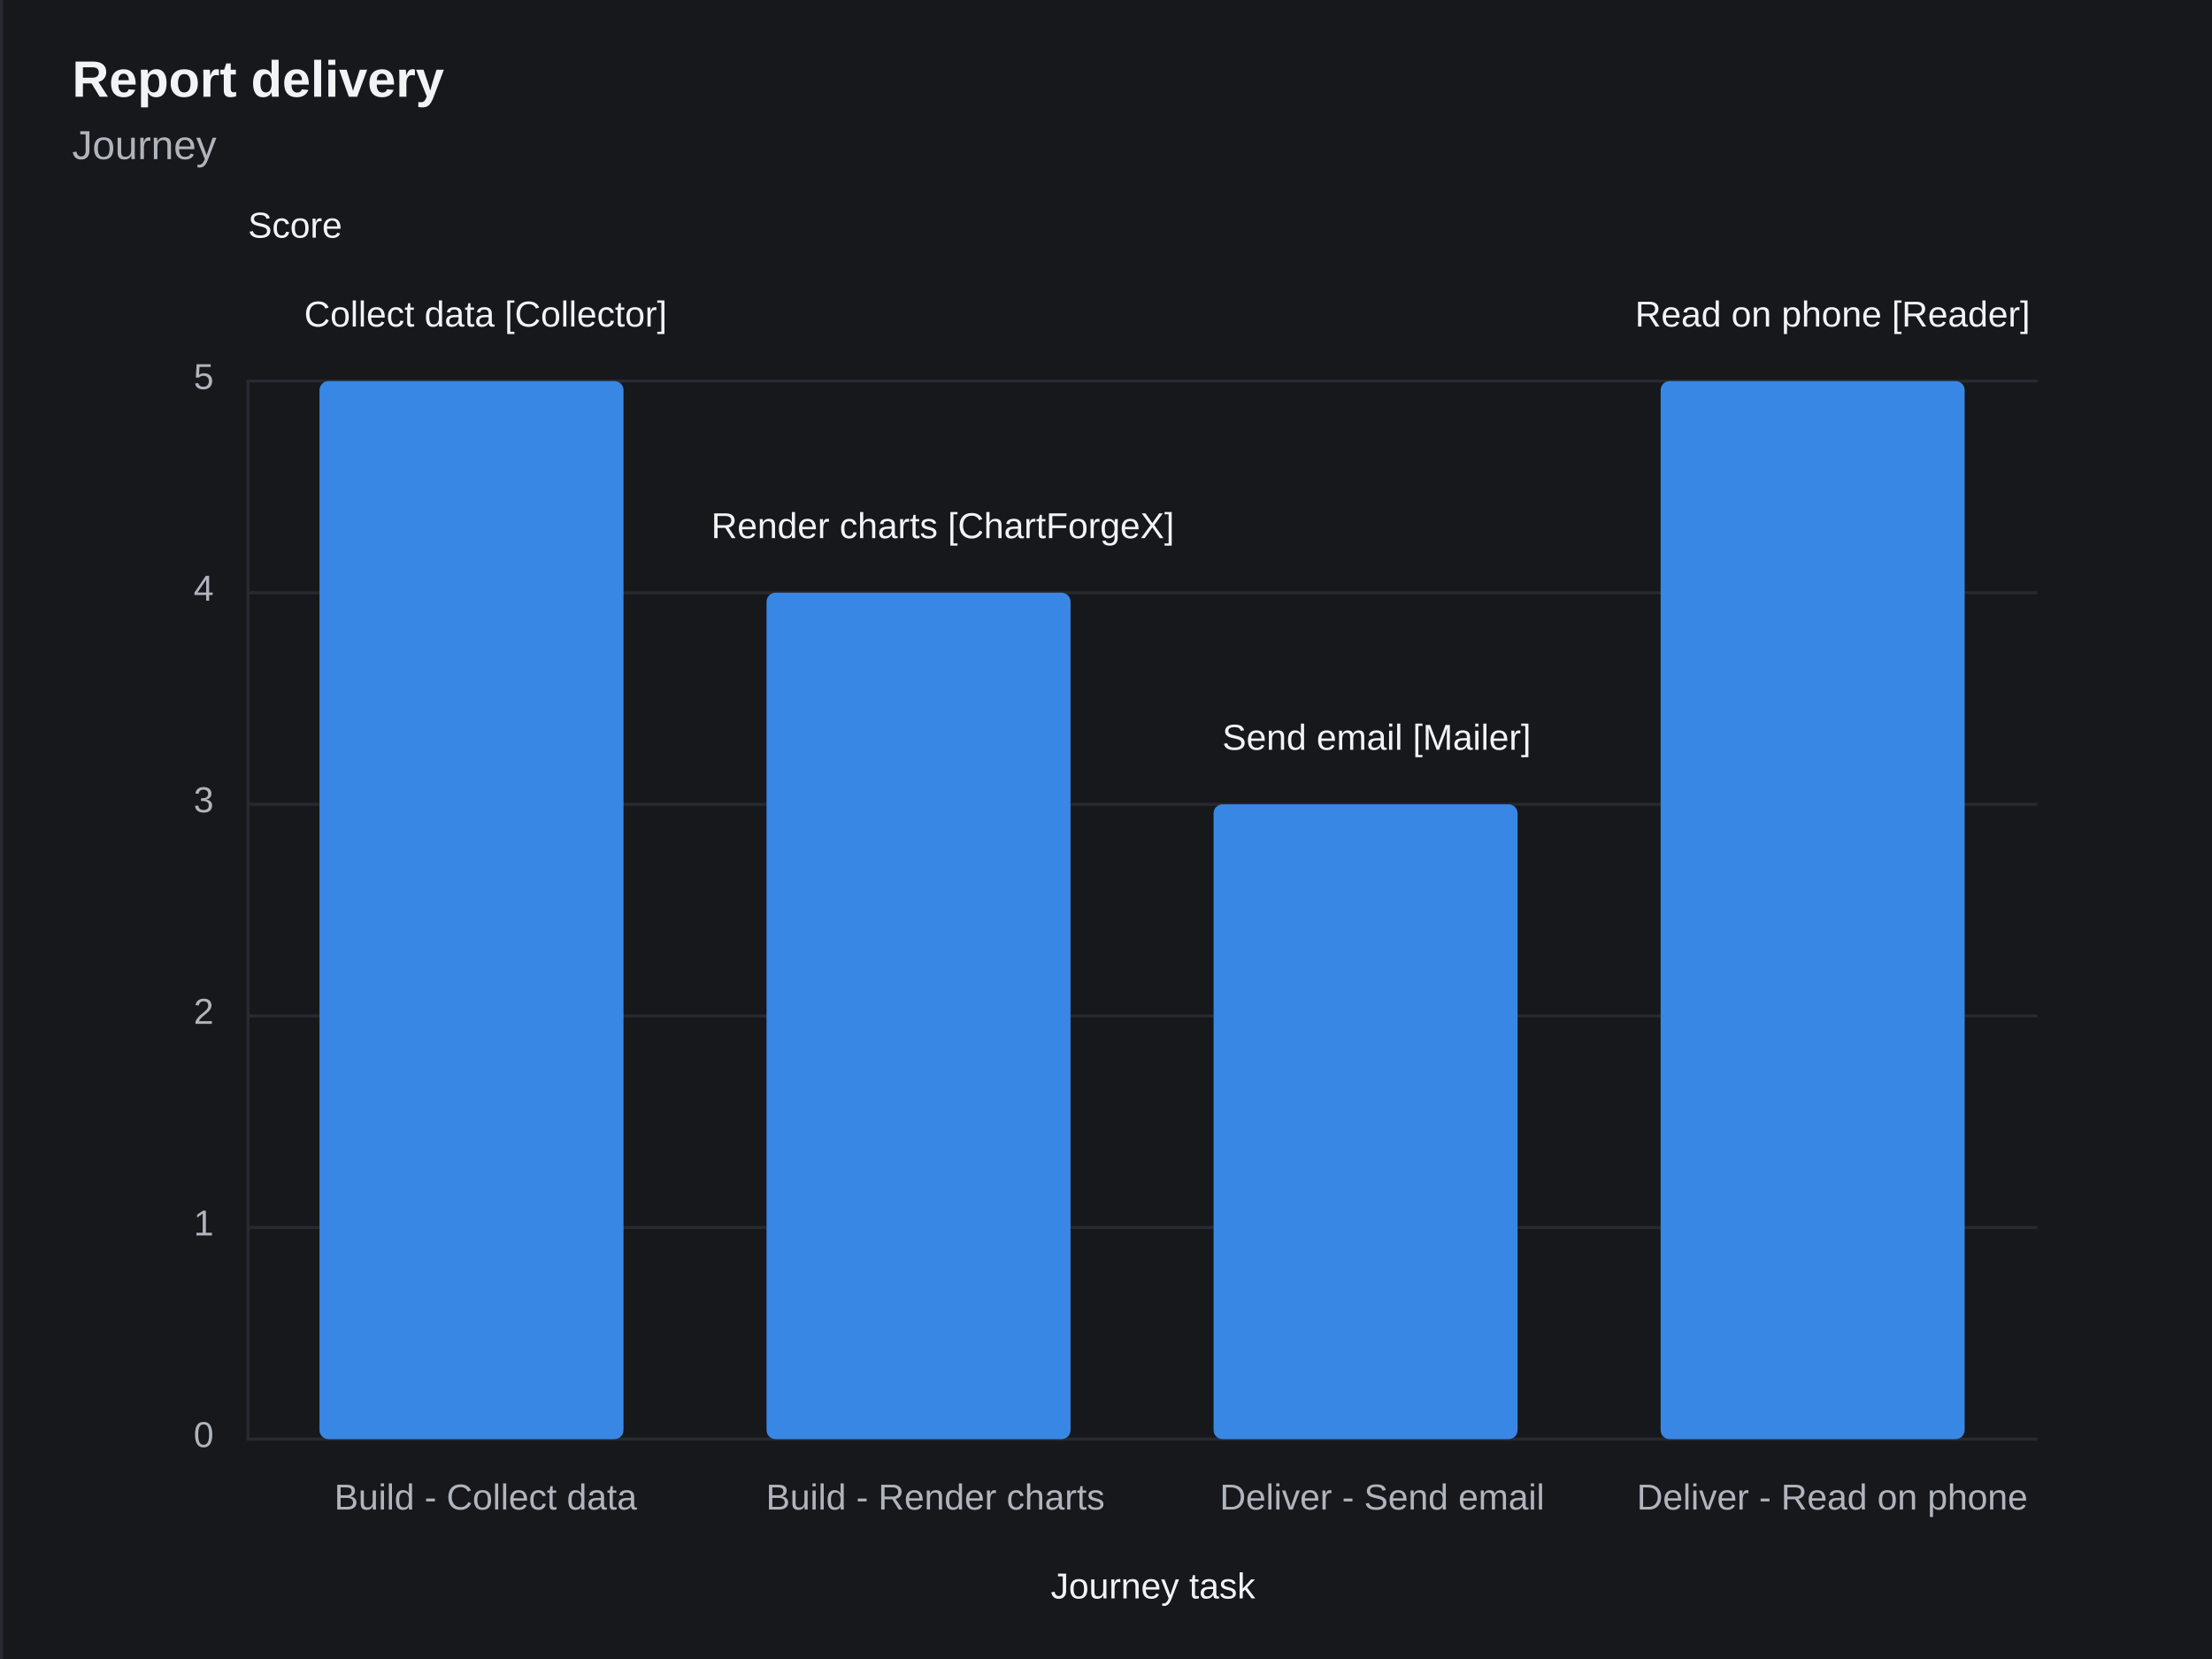
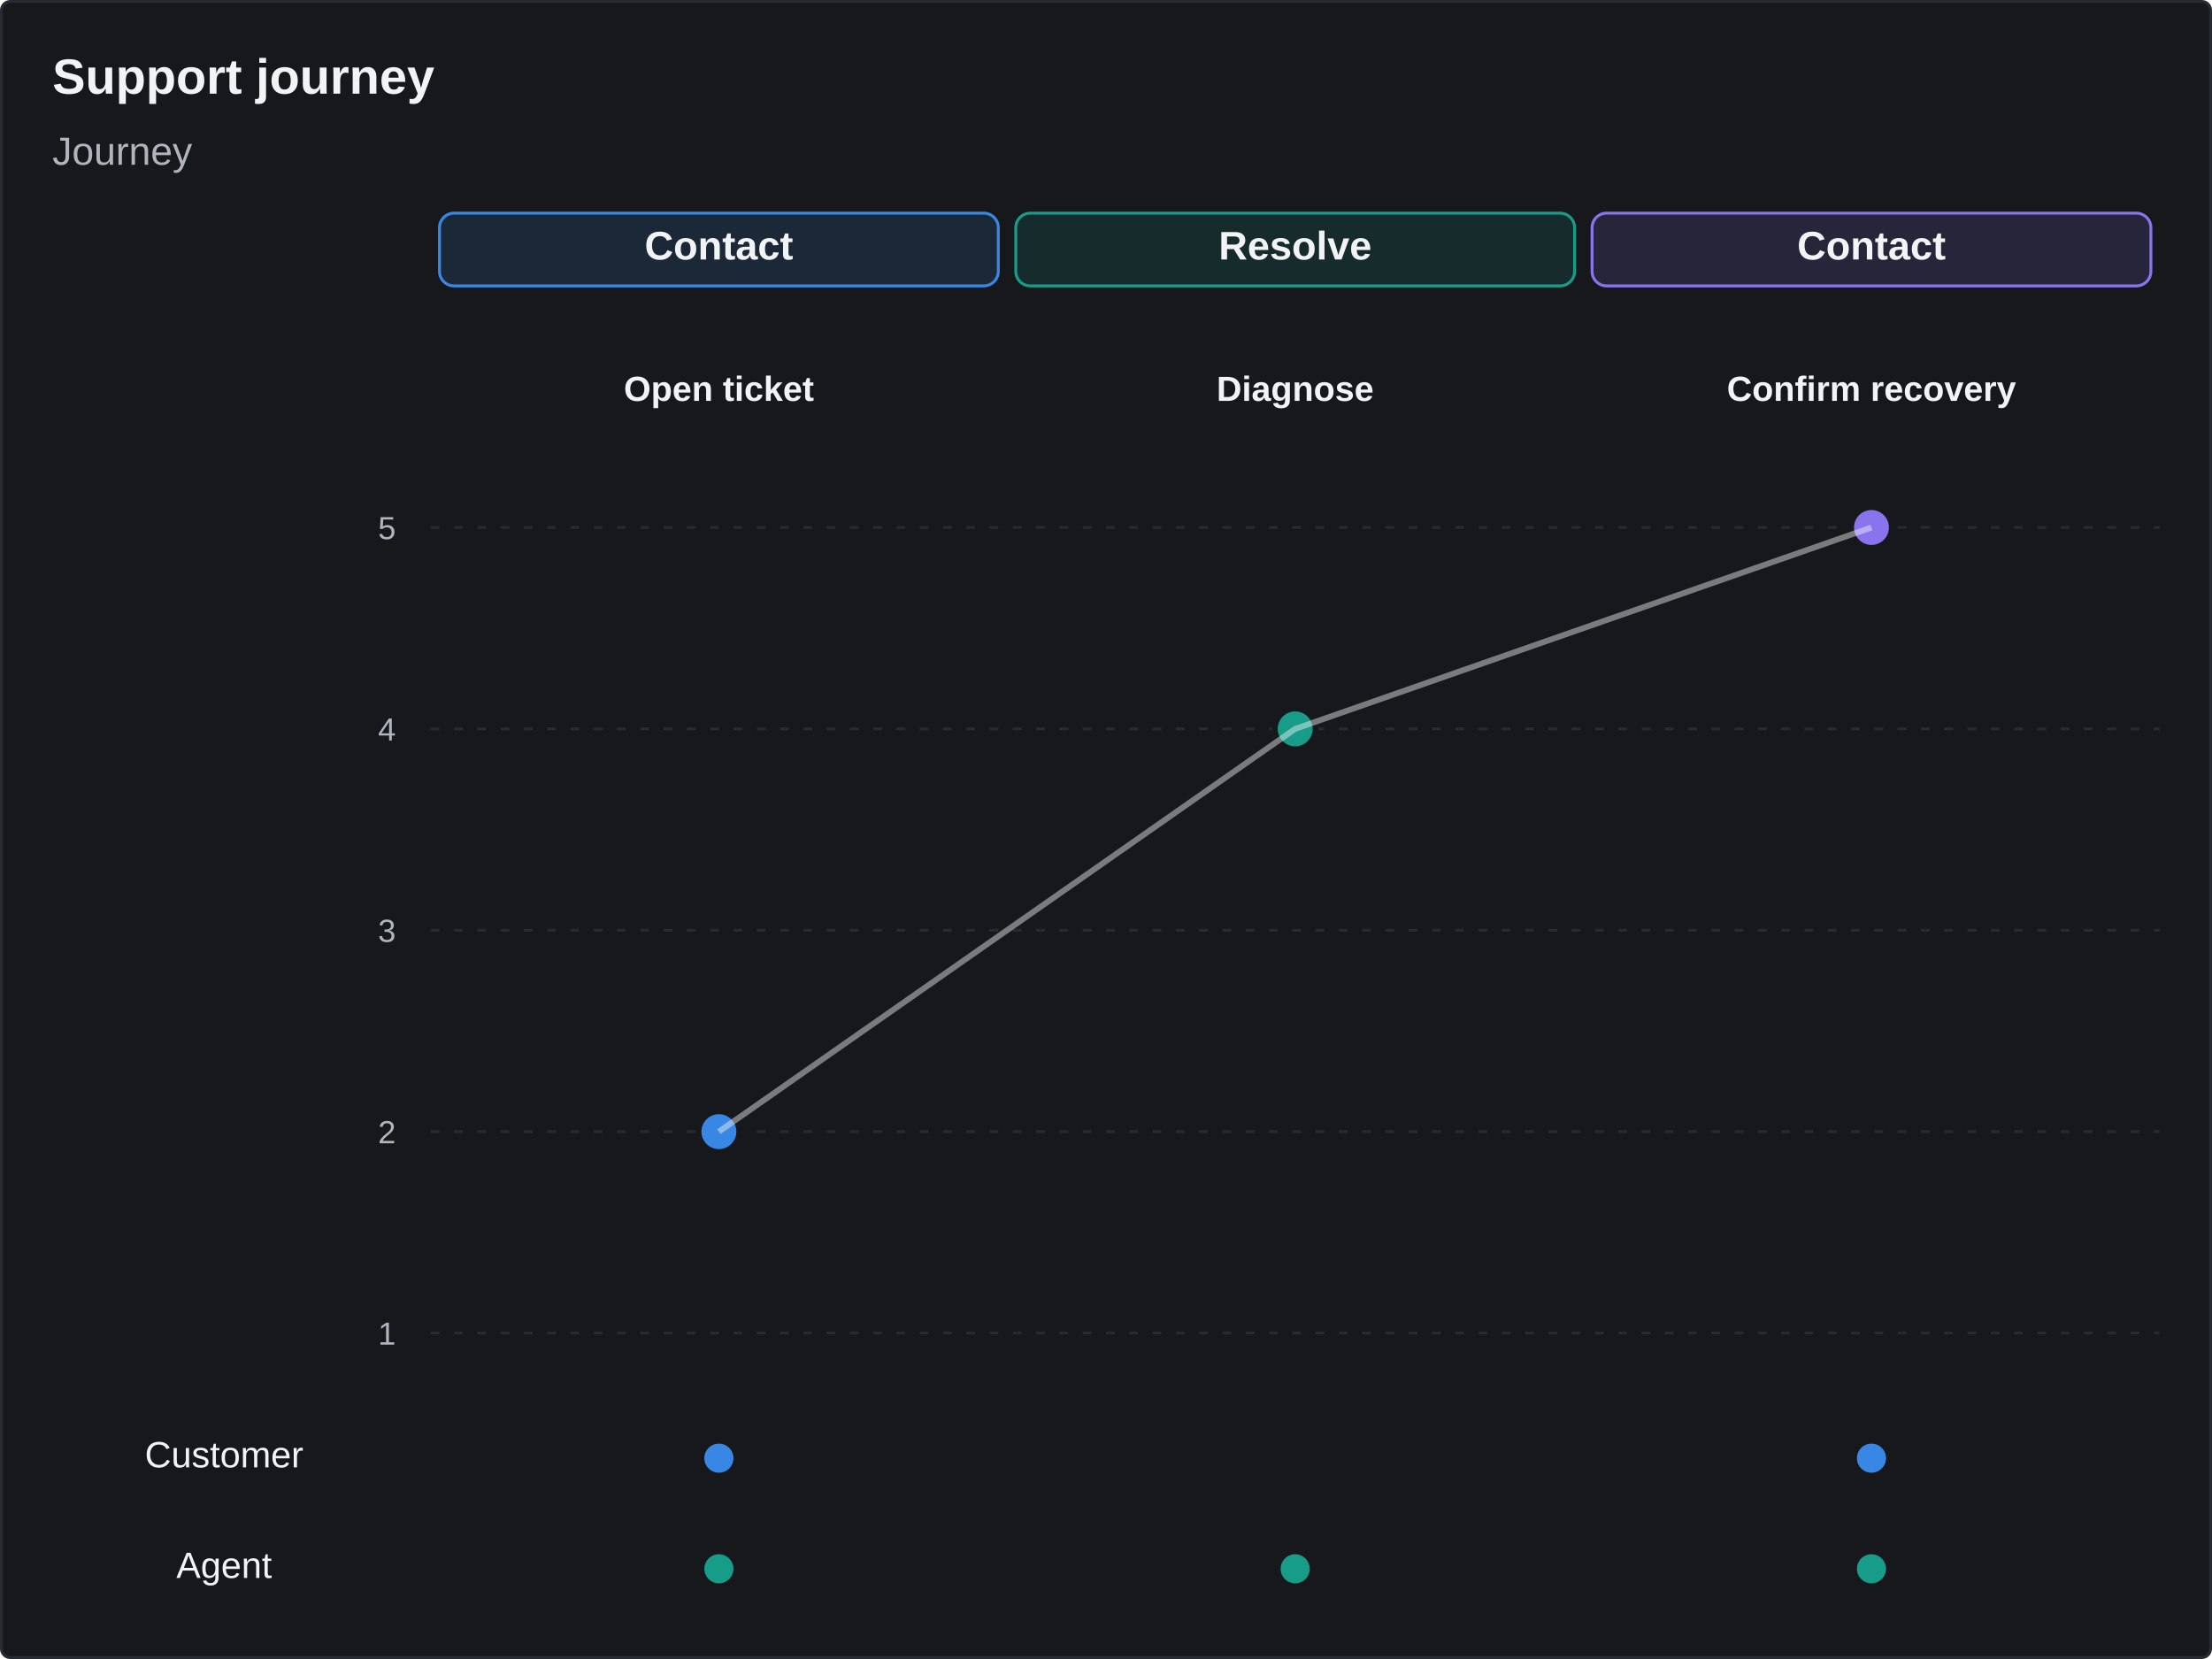
- <svg xmlns="http://www.w3.org/2000/svg" width="736" height="552" viewBox="0 8 736 552" stroke-linecap="round" stroke-linejoin="round" role="img" aria-label="Report delivery" aria-labelledby="cfx-mm-journey-d-title" aria-describedby="cfx-mm-journey-d-description">
+ <svg xmlns="http://www.w3.org/2000/svg" id="cfx-visual-89ea2058" width="760" height="570" viewBox="0 0 760 570" role="img" aria-labelledby="cfx-visual-89ea2058-title cfx-visual-89ea2058-desc" preserveAspectRatio="xMidYMid meet" shape-rendering="geometricPrecision" text-rendering="geometricPrecision" data-cfx-look="graphite" style="max-width:100%;height:auto;display:block" data-cfx-label-layout="measured" data-cfx-label-count="15" data-cfx-label-dropped="0">
  <defs>
-     <clipPath id="cfx-mm-journey-d-clip-1" clipPathUnits="userSpaceOnUse">
-       <rect x="24" y="24" width="712" height="522" />
-     </clipPath>
-     <clipPath id="cfx-mm-journey-d-clip-9" clipPathUnits="userSpaceOnUse">
-       <rect x="24" y="75.65" width="712" height="470.35" />
-     </clipPath>
-     <clipPath id="cfx-mm-journey-d-clip-31" clipPathUnits="userSpaceOnUse">
-       <rect x="82.509" y="134.806" width="594.982" height="352.038" />
+     <style>#cfx-visual-89ea2058 .cfx-guide-stroke,#cfx-visual-89ea2058 .cfx-premium-stroke{vector-effect:non-scaling-stroke;shape-rendering:geometricPrecision}#cfx-visual-89ea2058 text{text-rendering:geometricPrecision;-webkit-font-smoothing:antialiased}</style>
+     <clipPath id="cfx-visual-89ea2058-visualCardClip">
+       <rect x="0" y="0" width="760" height="570" rx="3" />
    </clipPath>
  </defs>
-   <rect x="0.5" y="0.5" width="759" height="569" rx="3" data-cfx-role="frame-card" fill="#16181C" stroke="#272A30" stroke-width="1" />
-   <g clip-path="url(#cfx-mm-journey-d-clip-1)">
-     <g data-cfx-role="frame-heading-source" data-cfx-authored-font-request="Calibri, Carlito, Segoe UI, Arial, system-ui, sans-serif|700|normal|17|">
-       <g data-cfx-role="frame-heading">
-         <text x="24" y="40.187" font-family="Calibri, Carlito, Segoe UI, Arial, system-ui, sans-serif" font-size="17" font-weight="700" font-style="normal" fill="#F2F3F5" xml:space="preserve" style="white-space:pre;font-language-override:normal;font-palette:normal">Report delivery</text>
-       </g>
+   <rect data-cfx-role="visual-card" class="cfx-guide-stroke" x="0.5" y="0.5" width="759" height="569" rx="3" fill="#16181C" stroke="#272A30" />
+   <text data-cfx-role="visual-title" x="18" y="32.187" fill="#F2F3F5" font-family="Calibri, Carlito, Segoe UI, Arial, system-ui, sans-serif" font-size="17" font-weight="700" data-cfx-label-original="Support journey" data-cfx-label-status="placed" data-cfx-label-x="18" data-cfx-label-y="16" data-cfx-label-width="114.542" data-cfx-label-height="20.752">Support journey</text>
+   <text data-cfx-role="visual-subtitle" x="18" y="56.606" fill="#B0B4BC" font-family="Calibri, Carlito, Segoe UI, Arial, system-ui, sans-serif" font-size="13.5" data-cfx-label-original="Journey" data-cfx-label-status="placed" data-cfx-label-x="18" data-cfx-label-y="43.752" data-cfx-label-width="43.058" data-cfx-label-height="16.479">Journey</text>
+   <line x1="148" x2="742" y1="458" y2="458" stroke="#272A30" stroke-dasharray="3 5" />
+   <text data-cfx-role="journey-score-tick" x="136" y="462" text-anchor="end" fill="#B0B4BC" font-family="Calibri, Carlito, Segoe UI, Arial, system-ui, sans-serif" font-size="11" font-weight="400" data-cfx-label-original="1" data-cfx-label-status="placed" data-cfx-label-x="130.425" data-cfx-label-y="451.526" data-cfx-label-width="5.575" data-cfx-label-height="13.428">1</text>
+   <line x1="148" x2="742" y1="388.808" y2="388.808" stroke="#272A30" stroke-dasharray="3 5" />
+   <text data-cfx-role="journey-score-tick" x="136" y="392.808" text-anchor="end" fill="#B0B4BC" font-family="Calibri, Carlito, Segoe UI, Arial, system-ui, sans-serif" font-size="11" font-weight="400" data-cfx-label-original="2" data-cfx-label-status="placed" data-cfx-label-x="130.425" data-cfx-label-y="382.334" data-cfx-label-width="5.575" data-cfx-label-height="13.428">2</text>
+   <line x1="148" x2="742" y1="319.616" y2="319.616" stroke="#272A30" stroke-dasharray="3 5" />
+   <text data-cfx-role="journey-score-tick" x="136" y="323.616" text-anchor="end" fill="#B0B4BC" font-family="Calibri, Carlito, Segoe UI, Arial, system-ui, sans-serif" font-size="11" font-weight="400" data-cfx-label-original="3" data-cfx-label-status="placed" data-cfx-label-x="130.425" data-cfx-label-y="313.142" data-cfx-label-width="5.575" data-cfx-label-height="13.428">3</text>
+   <line x1="148" x2="742" y1="250.424" y2="250.424" stroke="#272A30" stroke-dasharray="3 5" />
+   <text data-cfx-role="journey-score-tick" x="136" y="254.424" text-anchor="end" fill="#B0B4BC" font-family="Calibri, Carlito, Segoe UI, Arial, system-ui, sans-serif" font-size="11" font-weight="400" data-cfx-label-original="4" data-cfx-label-status="placed" data-cfx-label-x="130.425" data-cfx-label-y="243.95" data-cfx-label-width="5.575" data-cfx-label-height="13.428">4</text>
+   <line x1="148" x2="742" y1="181.231" y2="181.231" stroke="#272A30" stroke-dasharray="3 5" />
+   <text data-cfx-role="journey-score-tick" x="136" y="185.231" text-anchor="end" fill="#B0B4BC" font-family="Calibri, Carlito, Segoe UI, Arial, system-ui, sans-serif" font-size="11" font-weight="400" data-cfx-label-original="5" data-cfx-label-status="placed" data-cfx-label-x="130.425" data-cfx-label-y="174.757" data-cfx-label-width="5.575" data-cfx-label-height="13.428">5</text>
+   <g data-cfx-role="journey-task" data-task-id="task-0" data-section-id="section-0" data-score="2">
+     <rect x="151" y="73.231" width="192" height="25" rx="5" fill="rgba(57,135,229,0.141)" stroke="#3987E5" />
+     <g data-cfx-role="journey-section">
+       <text x="247" y="89.163" text-anchor="middle" fill="#F2F3F5" font-family="Calibri, Carlito, Segoe UI, Arial, system-ui, sans-serif" font-size="13.714" font-weight="700" data-cfx-label-original="Contact" data-cfx-label-status="placed" data-cfx-label-x="225.127" data-cfx-label-y="76.105" data-cfx-label-width="43.747" data-cfx-label-height="16.741">Contact</text>
    </g>
-     <g data-cfx-role="frame-heading-source" data-cfx-authored-font-request="Calibri, Carlito, Segoe UI, Arial, system-ui, sans-serif|400|normal|13.5|">
-       <g data-cfx-role="frame-heading">
-         <text x="24" y="60.954" font-family="Calibri, Carlito, Segoe UI, Arial, system-ui, sans-serif" font-size="13.5" font-weight="400" font-style="normal" fill="#B0B4BC" xml:space="preserve" style="white-space:pre;font-language-override:normal;font-palette:normal">Journey</text>
-       </g>
+     <g data-cfx-role="journey-task-label">
+       <text x="247" y="137.734" text-anchor="middle" fill="#F2F3F5" font-family="Calibri, Carlito, Segoe UI, Arial, system-ui, sans-serif" font-size="12" font-weight="600" data-cfx-label-original="Open ticket" data-cfx-label-status="placed" data-cfx-label-x="218.327" data-cfx-label-y="126.308" data-cfx-label-width="57.346" data-cfx-label-height="14.648">Open ticket</text>
    </g>
+     <circle data-cfx-role="journey-score" cx="247" cy="388.808" r="7" fill="#3987E5" stroke="#16181C" stroke-width="2" />
+     <g data-cfx-role="journey-actor-label">
+       <text x="77" y="504.146" text-anchor="middle" fill="#F2F3F5" font-family="Calibri, Carlito, Segoe UI, Arial, system-ui, sans-serif" font-size="12.571" font-weight="500" data-cfx-label-original="Customer" data-cfx-label-status="placed" data-cfx-label-x="52.26" data-cfx-label-y="492.177" data-cfx-label-width="49.48" data-cfx-label-height="15.345">Customer</text>
+     </g>
+     <circle data-cfx-role="journey-actor-membership" data-actor="Customer" cx="247" cy="501" r="5" fill="#3987E5" />
+     <g data-cfx-role="journey-actor-label">
+       <text x="77" y="542.146" text-anchor="middle" fill="#F2F3F5" font-family="Calibri, Carlito, Segoe UI, Arial, system-ui, sans-serif" font-size="12.571" font-weight="500" data-cfx-label-original="Agent" data-cfx-label-status="placed" data-cfx-label-x="61.98" data-cfx-label-y="530.177" data-cfx-label-width="30.04" data-cfx-label-height="15.345">Agent</text>
+     </g>
+     <circle data-cfx-role="journey-actor-membership" data-actor="Agent" cx="247" cy="539" r="5" fill="#179C89" />
  </g>
-   <g clip-path="url(#cfx-mm-journey-d-clip-9)">
-     <line x1="82.509" y1="486.844" x2="677.491" y2="486.844" data-cfx-role="grid-y" fill="none" stroke="#272A30" stroke-width="1" />
-     <line x1="82.509" y1="416.436" x2="677.491" y2="416.436" data-cfx-role="grid-y" fill="none" stroke="#272A30" stroke-width="1" />
-     <line x1="82.509" y1="346.029" x2="677.491" y2="346.029" data-cfx-role="grid-y" fill="none" stroke="#272A30" stroke-width="1" />
-     <line x1="82.509" y1="275.621" x2="677.491" y2="275.621" data-cfx-role="grid-y" fill="none" stroke="#272A30" stroke-width="1" />
-     <line x1="82.509" y1="205.214" x2="677.491" y2="205.214" data-cfx-role="grid-y" fill="none" stroke="#272A30" stroke-width="1" />
-     <line x1="82.509" y1="134.806" x2="677.491" y2="134.806" data-cfx-role="grid-y" fill="none" stroke="#272A30" stroke-width="1" />
-     <line x1="82.509" y1="486.844" x2="677.491" y2="486.844" data-cfx-role="axis-x" fill="none" stroke="#272A30" stroke-width="1" />
-     <g data-cfx-role="axis-x-label">
-       <text x="111.222" y="510.27" font-family="Calibri, Carlito, Segoe UI, Arial, system-ui, sans-serif" font-size="12" font-weight="400" font-style="normal" fill="#B0B4BC" xml:space="preserve" style="white-space:pre;font-language-override:normal;font-palette:normal">Build - Collect data</text>
+   <g data-cfx-role="journey-task" data-task-id="task-1" data-section-id="section-1" data-score="4">
+     <rect x="349" y="73.231" width="192" height="25" rx="5" fill="rgba(23,156,137,0.141)" stroke="#179C89" />
+     <g data-cfx-role="journey-section">
+       <text x="445" y="89.163" text-anchor="middle" fill="#F2F3F5" font-family="Calibri, Carlito, Segoe UI, Arial, system-ui, sans-serif" font-size="13.714" font-weight="700" data-cfx-label-original="Resolve" data-cfx-label-status="placed" data-cfx-label-x="423.05" data-cfx-label-y="76.105" data-cfx-label-width="43.901" data-cfx-label-height="16.741">Resolve</text>
    </g>
-     <g data-cfx-role="axis-x-label">
-       <text x="254.867" y="510.27" font-family="Calibri, Carlito, Segoe UI, Arial, system-ui, sans-serif" font-size="12" font-weight="400" font-style="normal" fill="#B0B4BC" xml:space="preserve" style="white-space:pre;font-language-override:normal;font-palette:normal">Build - Render charts</text>
+     <g data-cfx-role="journey-task-label">
+       <text x="445" y="137.734" text-anchor="middle" fill="#F2F3F5" font-family="Calibri, Carlito, Segoe UI, Arial, system-ui, sans-serif" font-size="12" font-weight="600" data-cfx-label-original="Diagnose" data-cfx-label-status="placed" data-cfx-label-x="422.078" data-cfx-label-y="126.308" data-cfx-label-width="45.844" data-cfx-label-height="14.648">Diagnose</text>
    </g>
-     <g data-cfx-role="axis-x-label">
-       <text x="405.854" y="510.27" font-family="Calibri, Carlito, Segoe UI, Arial, system-ui, sans-serif" font-size="12" font-weight="400" font-style="normal" fill="#B0B4BC" xml:space="preserve" style="white-space:pre;font-language-override:normal;font-palette:normal">Deliver - Send email</text>
+     <circle data-cfx-role="journey-score" cx="445" cy="250.424" r="7" fill="#179C89" stroke="#16181C" stroke-width="2" />
+     <circle data-cfx-role="journey-actor-membership" data-actor="Agent" cx="445" cy="539" r="5" fill="#179C89" />
+   </g>
+   <g data-cfx-role="journey-task" data-task-id="task-2" data-section-id="section-2" data-score="5">
+     <rect x="547" y="73.231" width="192" height="25" rx="5" fill="rgba(138,116,238,0.141)" stroke="#8A74EE" />
+     <g data-cfx-role="journey-section">
+       <text x="643" y="89.163" text-anchor="middle" fill="#F2F3F5" font-family="Calibri, Carlito, Segoe UI, Arial, system-ui, sans-serif" font-size="13.714" font-weight="700" data-cfx-label-original="Contact" data-cfx-label-status="placed" data-cfx-label-x="621.127" data-cfx-label-y="76.105" data-cfx-label-width="43.747" data-cfx-label-height="16.741">Contact</text>
    </g>
-     <g data-cfx-role="axis-x-label">
-       <text x="544.61" y="510.27" font-family="Calibri, Carlito, Segoe UI, Arial, system-ui, sans-serif" font-size="12" font-weight="400" font-style="normal" fill="#B0B4BC" xml:space="preserve" style="white-space:pre;font-language-override:normal;font-palette:normal">Deliver - Read on phone</text>
+     <g data-cfx-role="journey-task-label">
+       <text x="643" y="137.734" text-anchor="middle" fill="#F2F3F5" font-family="Calibri, Carlito, Segoe UI, Arial, system-ui, sans-serif" font-size="12" font-weight="600" data-cfx-label-original="Confirm recovery" data-cfx-label-status="placed" data-cfx-label-x="600.136" data-cfx-label-y="126.308" data-cfx-label-width="85.729" data-cfx-label-height="14.648">Confirm recovery</text>
    </g>
-     <g data-cfx-role="axis-x-title">
-       <text x="349.622" y="539.848" font-family="Calibri, Carlito, Segoe UI, Arial, system-ui, sans-serif" font-size="12" font-weight="400" font-style="normal" fill="#F2F3F5" xml:space="preserve" style="white-space:pre;font-language-override:normal;font-palette:normal">Journey task</text>
-     </g>
-     <line x1="82.509" y1="134.806" x2="82.509" y2="486.844" data-cfx-role="axis-y" fill="none" stroke="#272A30" stroke-width="1" />
-     <g data-cfx-role="axis-y-label">
-       <text x="64.427" y="489.48" font-family="Calibri, Carlito, Segoe UI, Arial, system-ui, sans-serif" font-size="12" font-weight="400" font-style="normal" fill="#B0B4BC" xml:space="preserve" style="white-space:pre;font-language-override:normal;font-palette:normal">0</text>
-     </g>
-     <g data-cfx-role="axis-y-label">
-       <text x="64.427" y="419.073" font-family="Calibri, Carlito, Segoe UI, Arial, system-ui, sans-serif" font-size="12" font-weight="400" font-style="normal" fill="#B0B4BC" xml:space="preserve" style="white-space:pre;font-language-override:normal;font-palette:normal">1</text>
-     </g>
-     <g data-cfx-role="axis-y-label">
-       <text x="64.427" y="348.665" font-family="Calibri, Carlito, Segoe UI, Arial, system-ui, sans-serif" font-size="12" font-weight="400" font-style="normal" fill="#B0B4BC" xml:space="preserve" style="white-space:pre;font-language-override:normal;font-palette:normal">2</text>
-     </g>
-     <g data-cfx-role="axis-y-label">
-       <text x="64.427" y="278.258" font-family="Calibri, Carlito, Segoe UI, Arial, system-ui, sans-serif" font-size="12" font-weight="400" font-style="normal" fill="#B0B4BC" xml:space="preserve" style="white-space:pre;font-language-override:normal;font-palette:normal">3</text>
-     </g>
-     <g data-cfx-role="axis-y-label">
-       <text x="64.427" y="207.85" font-family="Calibri, Carlito, Segoe UI, Arial, system-ui, sans-serif" font-size="12" font-weight="400" font-style="normal" fill="#B0B4BC" xml:space="preserve" style="white-space:pre;font-language-override:normal;font-palette:normal">4</text>
-     </g>
-     <g data-cfx-role="axis-y-label">
-       <text x="64.427" y="137.443" font-family="Calibri, Carlito, Segoe UI, Arial, system-ui, sans-serif" font-size="12" font-weight="400" font-style="normal" fill="#B0B4BC" xml:space="preserve" style="white-space:pre;font-language-override:normal;font-palette:normal">5</text>
-     </g>
-     <g data-cfx-role="axis-y-title">
-       <text x="82.509" y="87.076" font-family="Calibri, Carlito, Segoe UI, Arial, system-ui, sans-serif" font-size="12" font-weight="400" font-style="normal" fill="#F2F3F5" xml:space="preserve" style="white-space:pre;font-language-override:normal;font-palette:normal">Score</text>
-     </g>
+     <circle data-cfx-role="journey-score" cx="643" cy="181.231" r="7" fill="#8A74EE" stroke="#16181C" stroke-width="2" />
+     <circle data-cfx-role="journey-actor-membership" data-actor="Customer" cx="643" cy="501" r="5" fill="#3987E5" />
+     <circle data-cfx-role="journey-actor-membership" data-actor="Agent" cx="643" cy="539" r="5" fill="#179C89" />
  </g>
-   <g clip-path="url(#cfx-mm-journey-d-clip-31)">
-     <g id="cfx-mm-journey-d-node-32" data-cfx-source-id="series-0" data-cfx-role="series" aria-label="Journey score" data-cfx-coordinate-system="cartesian" data-cfx-decimation="" data-cfx-kind="Bar" data-cfx-pin-state-colors="false" data-cfx-rendered-points="4" data-cfx-semantic-role="mermaid-journey-score" data-cfx-series="0" data-cfx-series-key="cfx:auto:1" data-cfx-series-name="Journey score" data-cfx-series-scope="local" data-cfx-source-points="4" data-cfx-state="none">
-       <g id="cfx-mm-journey-d-node-33" data-cfx-source-id="series-0-point-0" data-cfx-role="point" aria-label="Journey score: Collect data [Collector] (1, 5)" data-cfx-authored-label="Collect data [Collector]" data-cfx-axis="primary" data-cfx-base="0" data-cfx-display-label="Build - Collect data" data-cfx-fill-pattern="None" data-cfx-formatted-value="5" data-cfx-formatted-x="Build - Collect data" data-cfx-label="Collect data [Collector]" data-cfx-point="0" data-cfx-semantic-role="mermaid-journey-score" data-cfx-series="0" data-cfx-series-key="cfx:auto:1" data-cfx-series-scope="local" data-cfx-source-point="0" data-cfx-state="none" data-cfx-x="1" data-cfx-y="5">
-         <rect x="106.308" y="134.806" width="101.147" height="352.038" rx="3" data-cfx-role="bar" fill="#3987E5" stroke="none" stroke-width="1" />
-       </g>
-       <g id="cfx-mm-journey-d-node-36" data-cfx-source-id="series-0-point-1" data-cfx-role="point" aria-label="Journey score: Render charts [ChartForgeX] (2, 4)" data-cfx-authored-label="Render charts [ChartForgeX]" data-cfx-axis="primary" data-cfx-base="0" data-cfx-display-label="Build - Render charts" data-cfx-fill-pattern="None" data-cfx-formatted-value="4" data-cfx-formatted-x="Build - Render charts" data-cfx-label="Render charts [ChartForgeX]" data-cfx-point="1" data-cfx-semantic-role="mermaid-journey-score" data-cfx-series="0" data-cfx-series-key="cfx:auto:1" data-cfx-series-scope="local" data-cfx-source-point="1" data-cfx-state="none" data-cfx-x="2" data-cfx-y="4">
-         <rect x="255.054" y="205.214" width="101.147" height="281.63" rx="3" data-cfx-role="bar" fill="#3987E5" stroke="none" stroke-width="1" />
-       </g>
-       <g id="cfx-mm-journey-d-node-39" data-cfx-source-id="series-0-point-2" data-cfx-role="point" aria-label="Journey score: Send email [Mailer] (3, 3)" data-cfx-authored-label="Send email [Mailer]" data-cfx-axis="primary" data-cfx-base="0" data-cfx-display-label="Deliver - Send email" data-cfx-fill-pattern="None" data-cfx-formatted-value="3" data-cfx-formatted-x="Deliver - Send email" data-cfx-label="Send email [Mailer]" data-cfx-point="2" data-cfx-semantic-role="mermaid-journey-score" data-cfx-series="0" data-cfx-series-key="cfx:auto:1" data-cfx-series-scope="local" data-cfx-source-point="2" data-cfx-state="none" data-cfx-x="3" data-cfx-y="3">
-         <rect x="403.799" y="275.621" width="101.147" height="211.223" rx="3" data-cfx-role="bar" fill="#3987E5" stroke="none" stroke-width="1" />
-       </g>
-       <g id="cfx-mm-journey-d-node-42" data-cfx-source-id="series-0-point-3" data-cfx-role="point" aria-label="Journey score: Read on phone [Reader] (4, 5)" data-cfx-authored-label="Read on phone [Reader]" data-cfx-axis="primary" data-cfx-base="0" data-cfx-display-label="Deliver - Read on phone" data-cfx-fill-pattern="None" data-cfx-formatted-value="5" data-cfx-formatted-x="Deliver - Read on phone" data-cfx-label="Read on phone [Reader]" data-cfx-point="3" data-cfx-semantic-role="mermaid-journey-score" data-cfx-series="0" data-cfx-series-key="cfx:auto:1" data-cfx-series-scope="local" data-cfx-source-point="3" data-cfx-state="none" data-cfx-x="4" data-cfx-y="5">
-         <rect x="552.545" y="134.806" width="101.147" height="352.038" rx="3" data-cfx-role="bar" fill="#3987E5" stroke="none" stroke-width="1" />
-       </g>
-     </g>
-   </g>
-   <g id="cfx-mm-journey-d-node-47" data-cfx-source-id="series-0-point-0-label-source" data-cfx-role="data-label-source" data-cfx-full-label="Collect data [Collector]" data-cfx-label-decoration="true" data-cfx-label-for="series-0-point-0">
-     <g id="cfx-mm-journey-d-node-48" data-cfx-source-id="series-0-point-0-label" data-cfx-role="data-label">
-       <text x="101.212" y="116.654" font-family="Calibri, Carlito, Segoe UI, Arial, system-ui, sans-serif" font-size="12" font-weight="400" font-style="normal" fill="#F2F3F5" xml:space="preserve" style="white-space:pre;font-language-override:normal;font-palette:normal">Collect data [Collector]</text>
-     </g>
-   </g>
-   <g id="cfx-mm-journey-d-node-50" data-cfx-source-id="series-0-point-1-label-source" data-cfx-role="data-label-source" data-cfx-full-label="Render charts [ChartForgeX]" data-cfx-label-decoration="true" data-cfx-label-for="series-0-point-1">
-     <g id="cfx-mm-journey-d-node-51" data-cfx-source-id="series-0-point-1-label" data-cfx-role="data-label">
-       <text x="236.654" y="187.061" font-family="Calibri, Carlito, Segoe UI, Arial, system-ui, sans-serif" font-size="12" font-weight="400" font-style="normal" fill="#F2F3F5" xml:space="preserve" style="white-space:pre;font-language-override:normal;font-palette:normal">Render charts [ChartForgeX]</text>
-     </g>
-   </g>
-   <g id="cfx-mm-journey-d-node-53" data-cfx-source-id="series-0-point-2-label-source" data-cfx-role="data-label-source" data-cfx-full-label="Send email [Mailer]" data-cfx-label-decoration="true" data-cfx-label-for="series-0-point-2">
-     <g id="cfx-mm-journey-d-node-54" data-cfx-source-id="series-0-point-2-label" data-cfx-role="data-label">
-       <text x="406.692" y="257.469" font-family="Calibri, Carlito, Segoe UI, Arial, system-ui, sans-serif" font-size="12" font-weight="400" font-style="normal" fill="#F2F3F5" xml:space="preserve" style="white-space:pre;font-language-override:normal;font-palette:normal">Send email [Mailer]</text>
-     </g>
-   </g>
-   <g id="cfx-mm-journey-d-node-56" data-cfx-source-id="series-0-point-3-label-source" data-cfx-role="data-label-source" data-cfx-full-label="Read on phone [Reader]" data-cfx-label-decoration="true" data-cfx-label-for="series-0-point-3">
-     <g id="cfx-mm-journey-d-node-57" data-cfx-source-id="series-0-point-3-label" data-cfx-role="data-label">
-       <text x="544.041" y="116.654" font-family="Calibri, Carlito, Segoe UI, Arial, system-ui, sans-serif" font-size="12" font-weight="400" font-style="normal" fill="#F2F3F5" xml:space="preserve" style="white-space:pre;font-language-override:normal;font-palette:normal">Read on phone [Reader]</text>
-     </g>
-   </g>
+   <path data-cfx-role="journey-score-path" d="M247 388.808 L445 250.424 L643 181.231" fill="none" stroke="rgba(242,243,245,0.451)" stroke-width="2" />
</svg>
